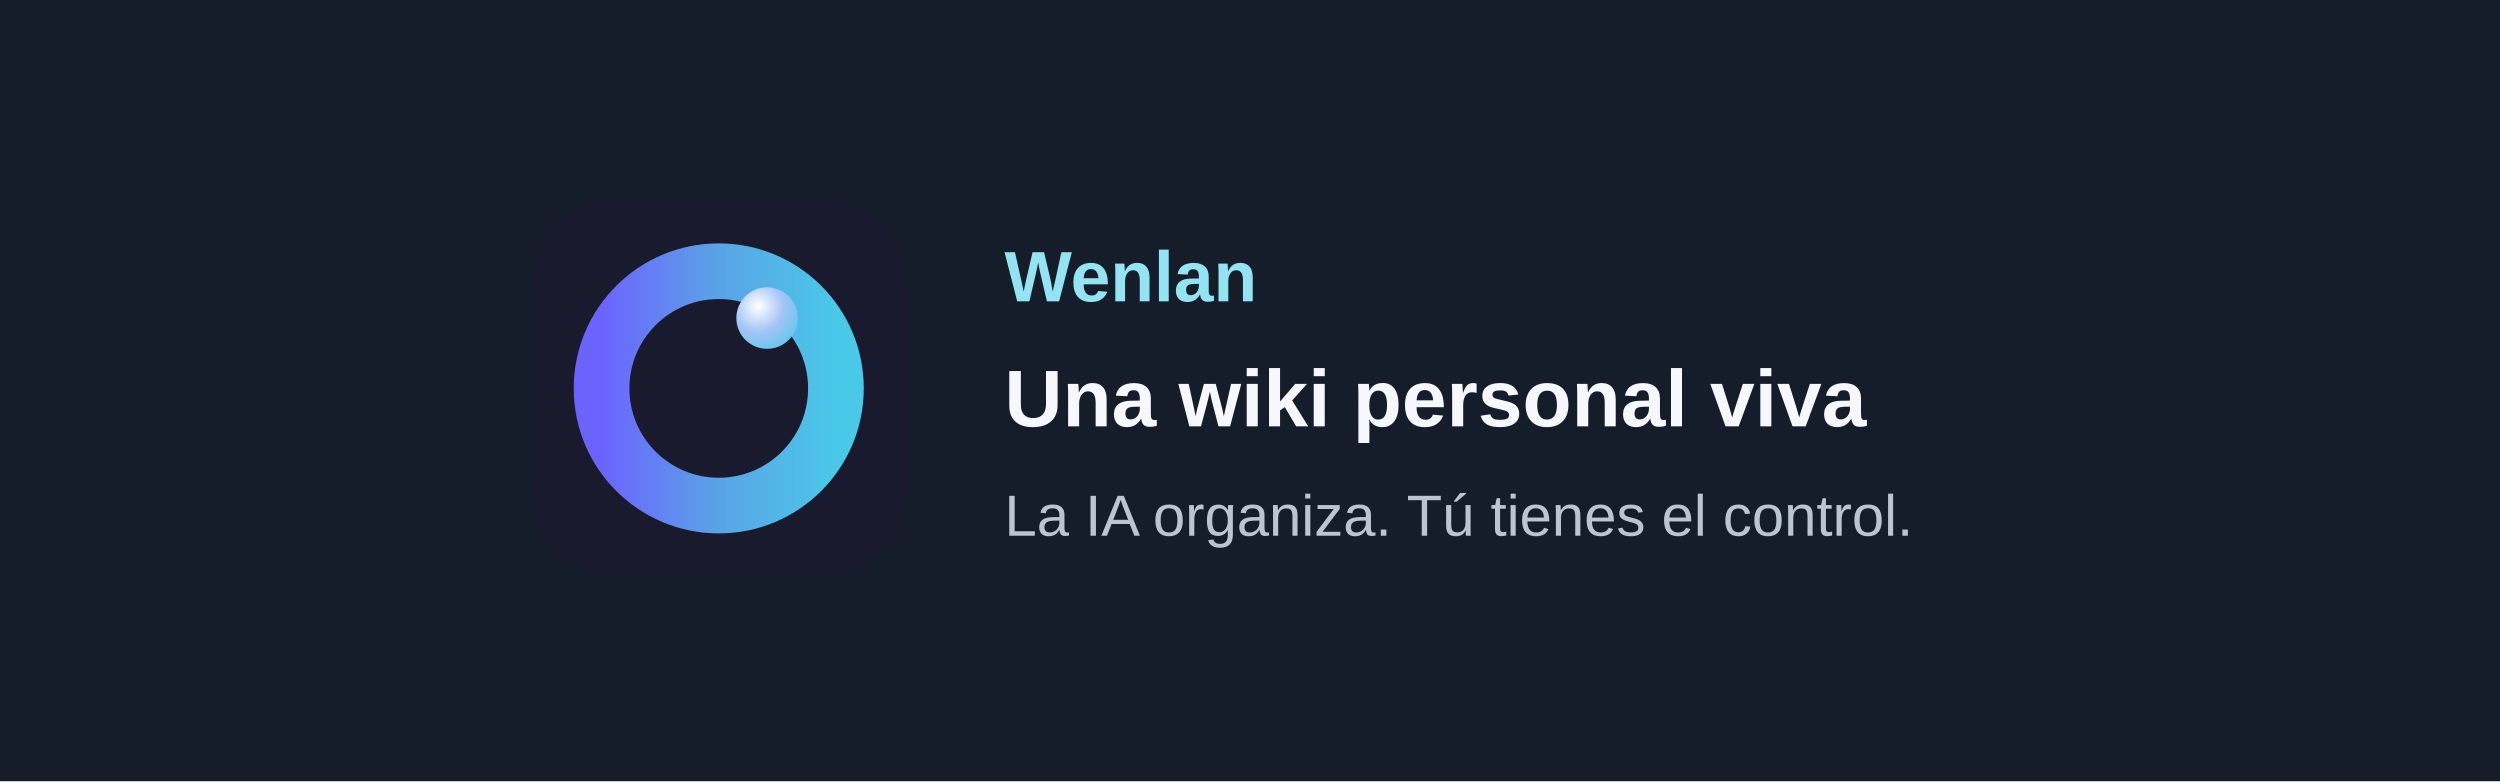
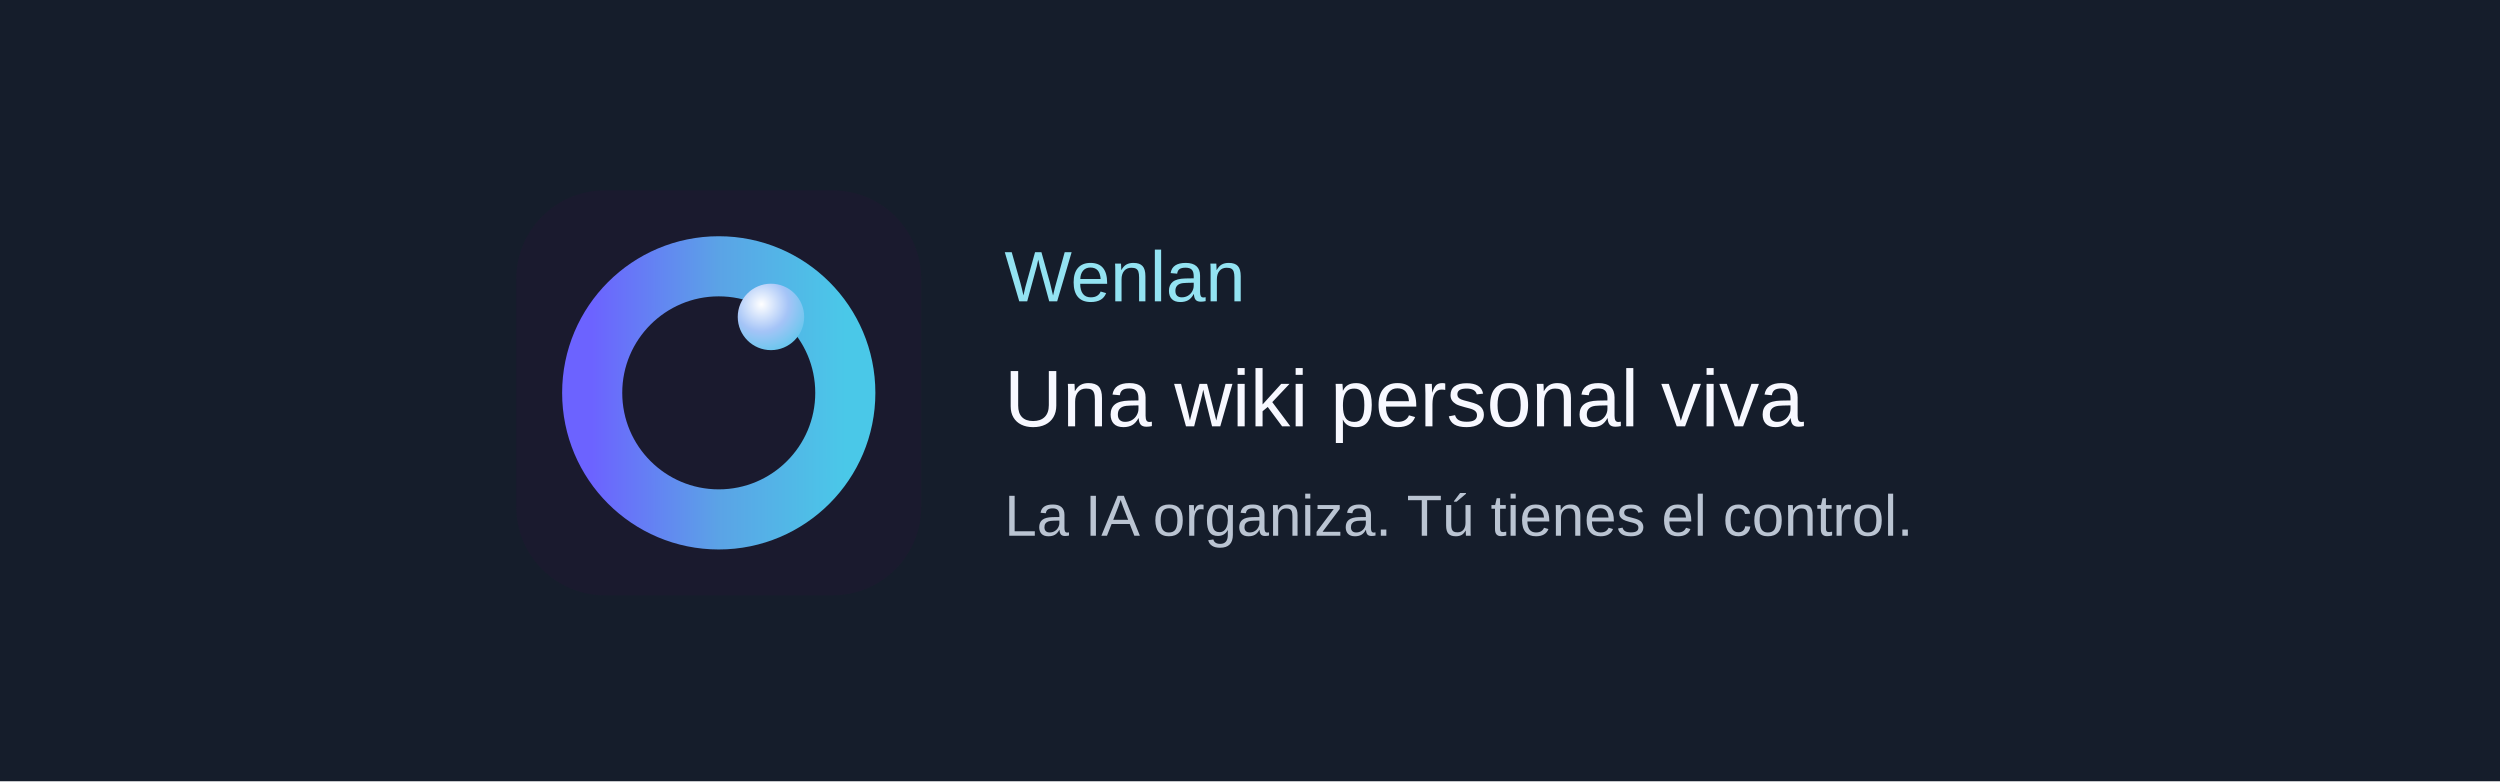
<svg xmlns="http://www.w3.org/2000/svg" width="1120" height="350" viewBox="0 0 1120 350" fill="none" role="img" aria-labelledby="title desc">
  <rect width="1120" height="350" fill="#151D2B" />
  <g transform="translate(150 22)">
-     <g transform="translate(88 68) scale(0.328125)">
+     <g transform="translate(81.28 63.28) scale(0.354375)">
      <rect width="512" height="512" rx="112" fill="#1A1A2E" />
      <circle cx="256" cy="256" r="160" fill="none" stroke="url(#banner-es-ES-desktop-ring)" stroke-width="76" />
      <circle cx="322" cy="160" r="42" fill="url(#banner-es-ES-desktop-orb)" />
    </g>
-     <text x="300" y="113" fill="#93E3F2" font-size="32" font-weight="600" text-anchor="start">
+     <text x="300" y="113" fill="#93E3F2" font-size="32" font-weight="500" text-anchor="start">
      <tspan font-family="-apple-system, BlinkMacSystemFont, &quot;SF Pro Display&quot;, &quot;Helvetica Neue&quot;, Arial, sans-serif">Wenlan</tspan>
    </text>
-     <text x="300" y="169" fill="#F7F8FF" font-family="-apple-system, BlinkMacSystemFont, &quot;SF Pro Display&quot;, &quot;Helvetica Neue&quot;, Arial, sans-serif" font-size="36" font-weight="600" text-anchor="start">Una wiki personal viva</text>
+     <text x="300" y="169" fill="#F7F8FF" font-family="-apple-system, BlinkMacSystemFont, &quot;SF Pro Display&quot;, &quot;Helvetica Neue&quot;, Arial, sans-serif" font-size="36" font-weight="500" text-anchor="start">Una wiki personal viva</text>
    <text x="300" y="218" fill="#BAC4D2" font-family="-apple-system, BlinkMacSystemFont, &quot;SF Pro Display&quot;, &quot;Helvetica Neue&quot;, Arial, sans-serif" font-size="26" font-weight="400" text-anchor="start">La IA organiza. Tú tienes el control.</text>
  </g>
  <defs>
    <linearGradient id="banner-es-ES-desktop-ring" x1="96" y1="256" x2="416" y2="256" gradientUnits="userSpaceOnUse">
      <stop stop-color="#6C63FF" />
      <stop offset="0.5" stop-color="#5BA3E6" />
      <stop offset="1" stop-color="#4AC8E8" />
    </linearGradient>
    <radialGradient id="banner-es-ES-desktop-orb" cx="0" cy="0" r="1" gradientUnits="userSpaceOnUse" gradientTransform="translate(310 144) rotate(52.125) scale(76.0263)">
      <stop stop-color="#FFFFFF" />
      <stop offset="0.45" stop-color="#A5C4F7" />
      <stop offset="1" stop-color="#4AC8E8" />
    </radialGradient>
  </defs>
</svg>
